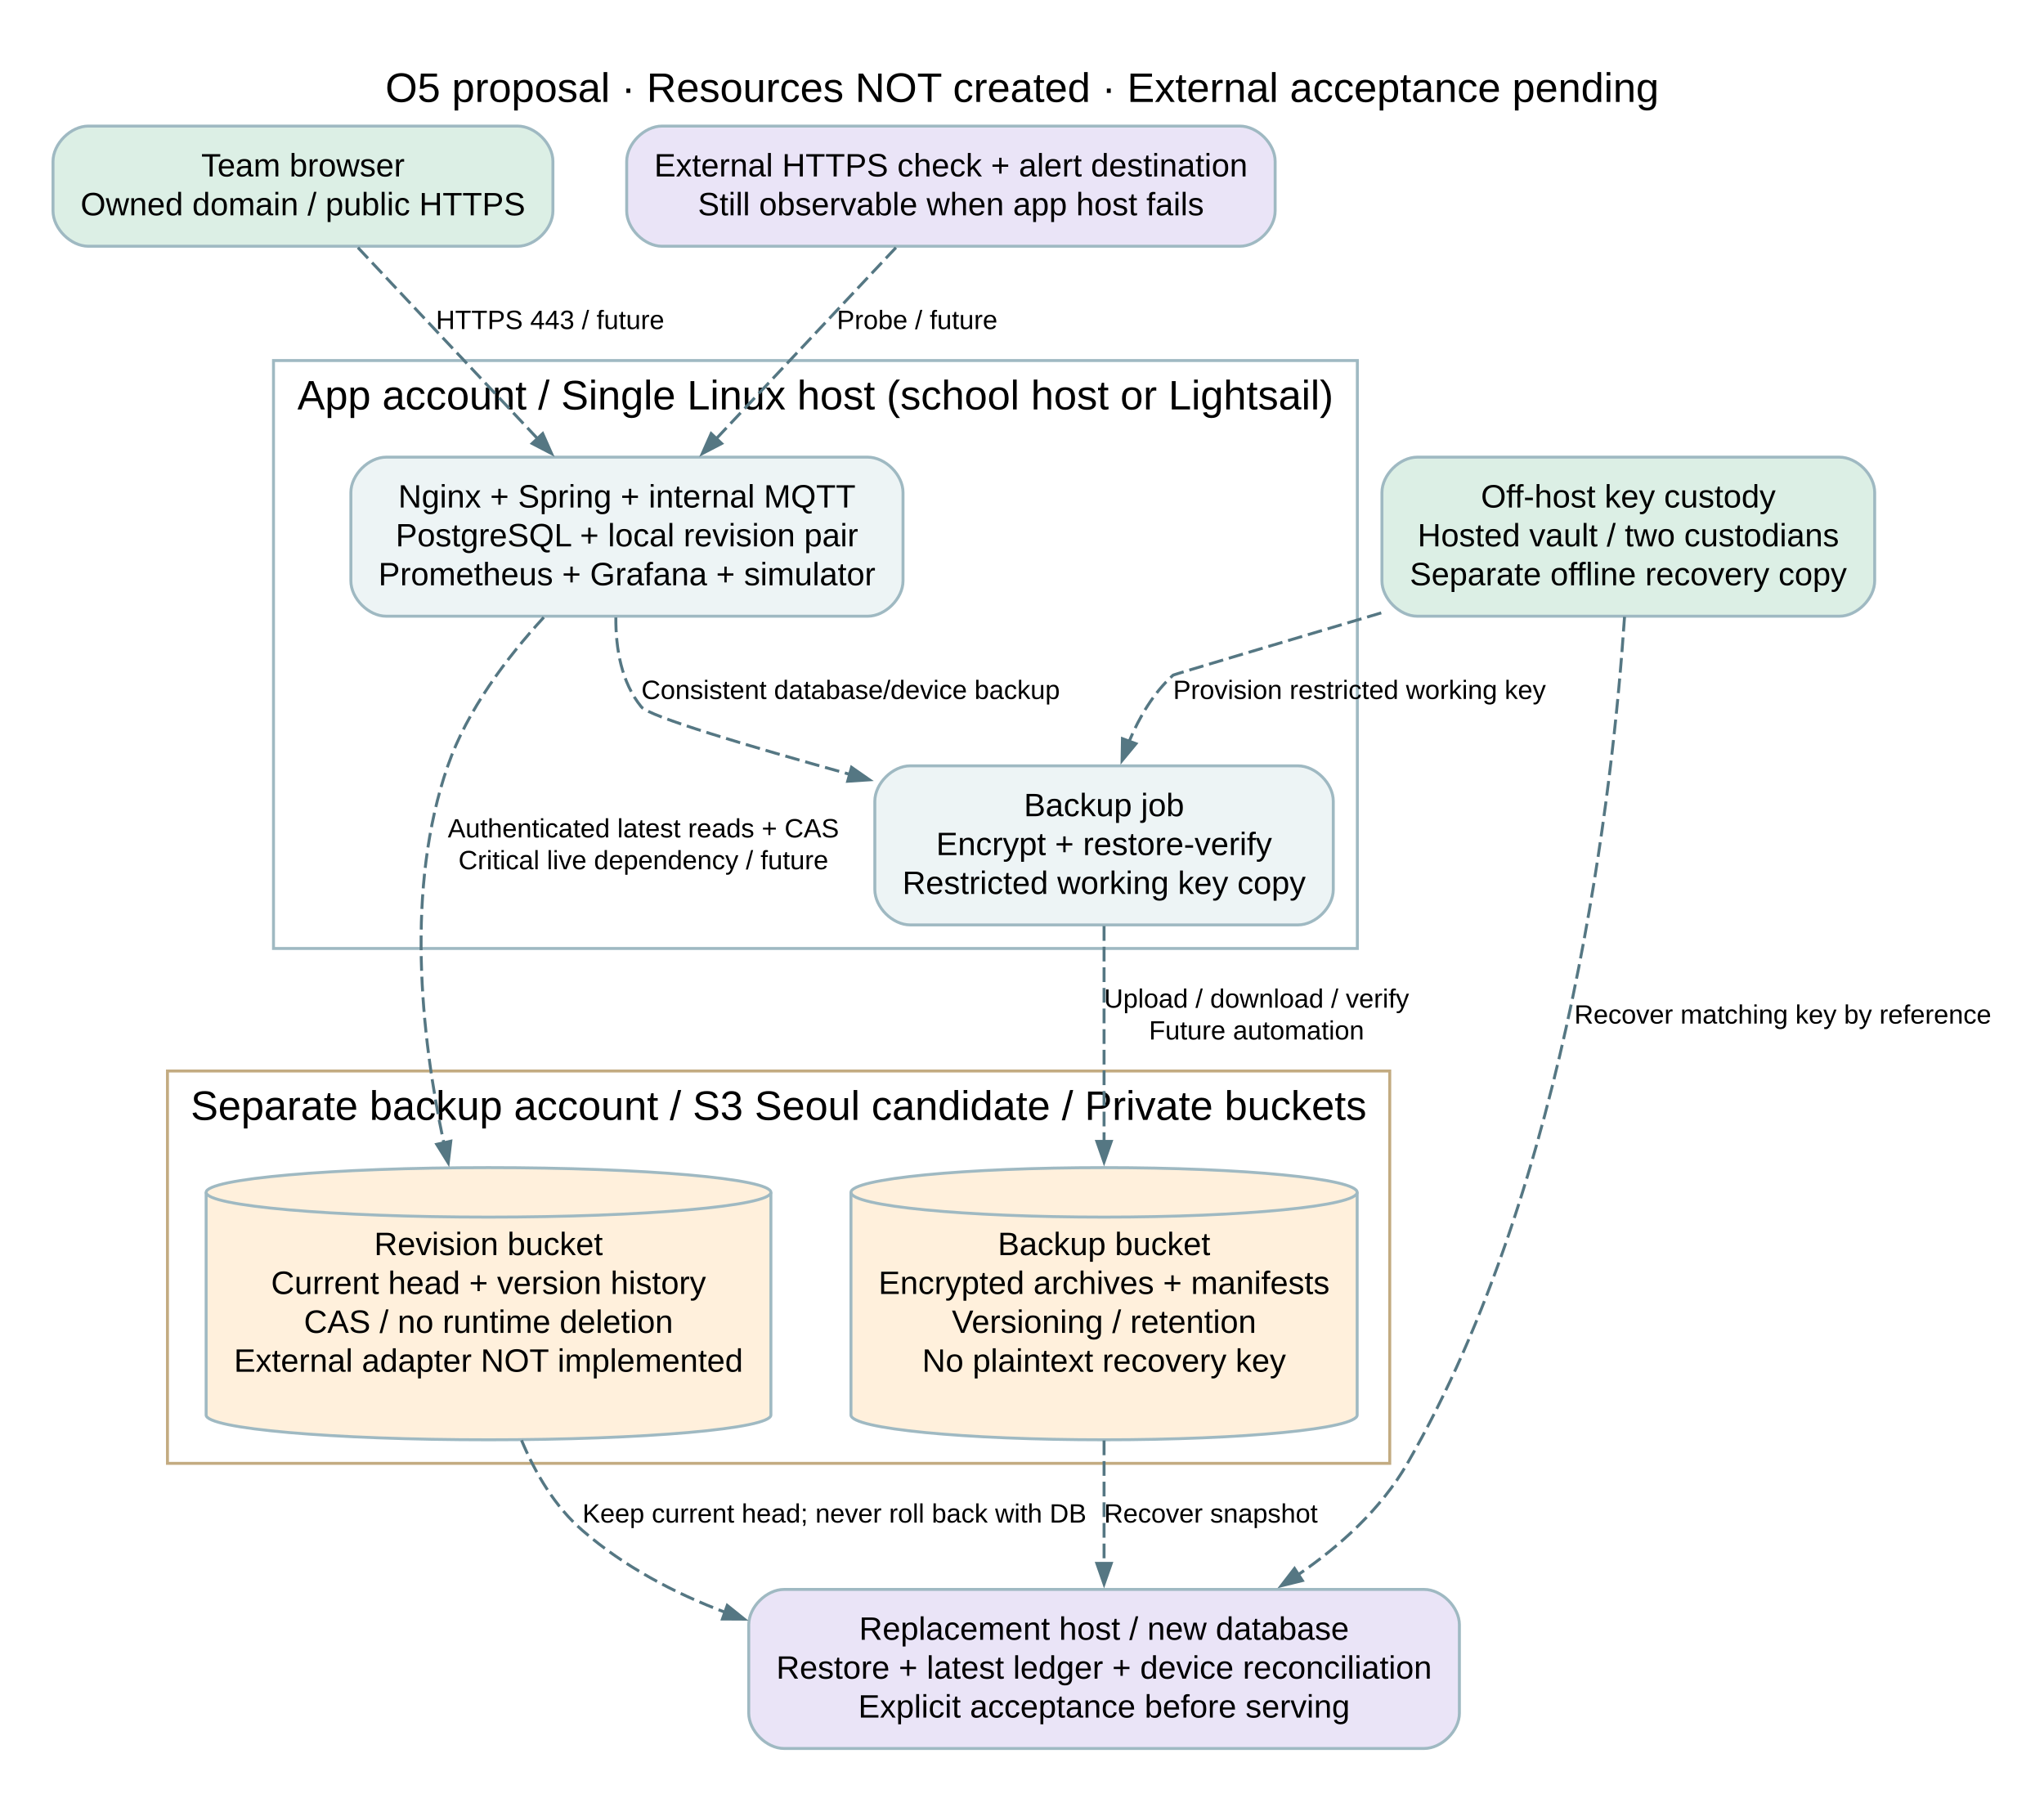
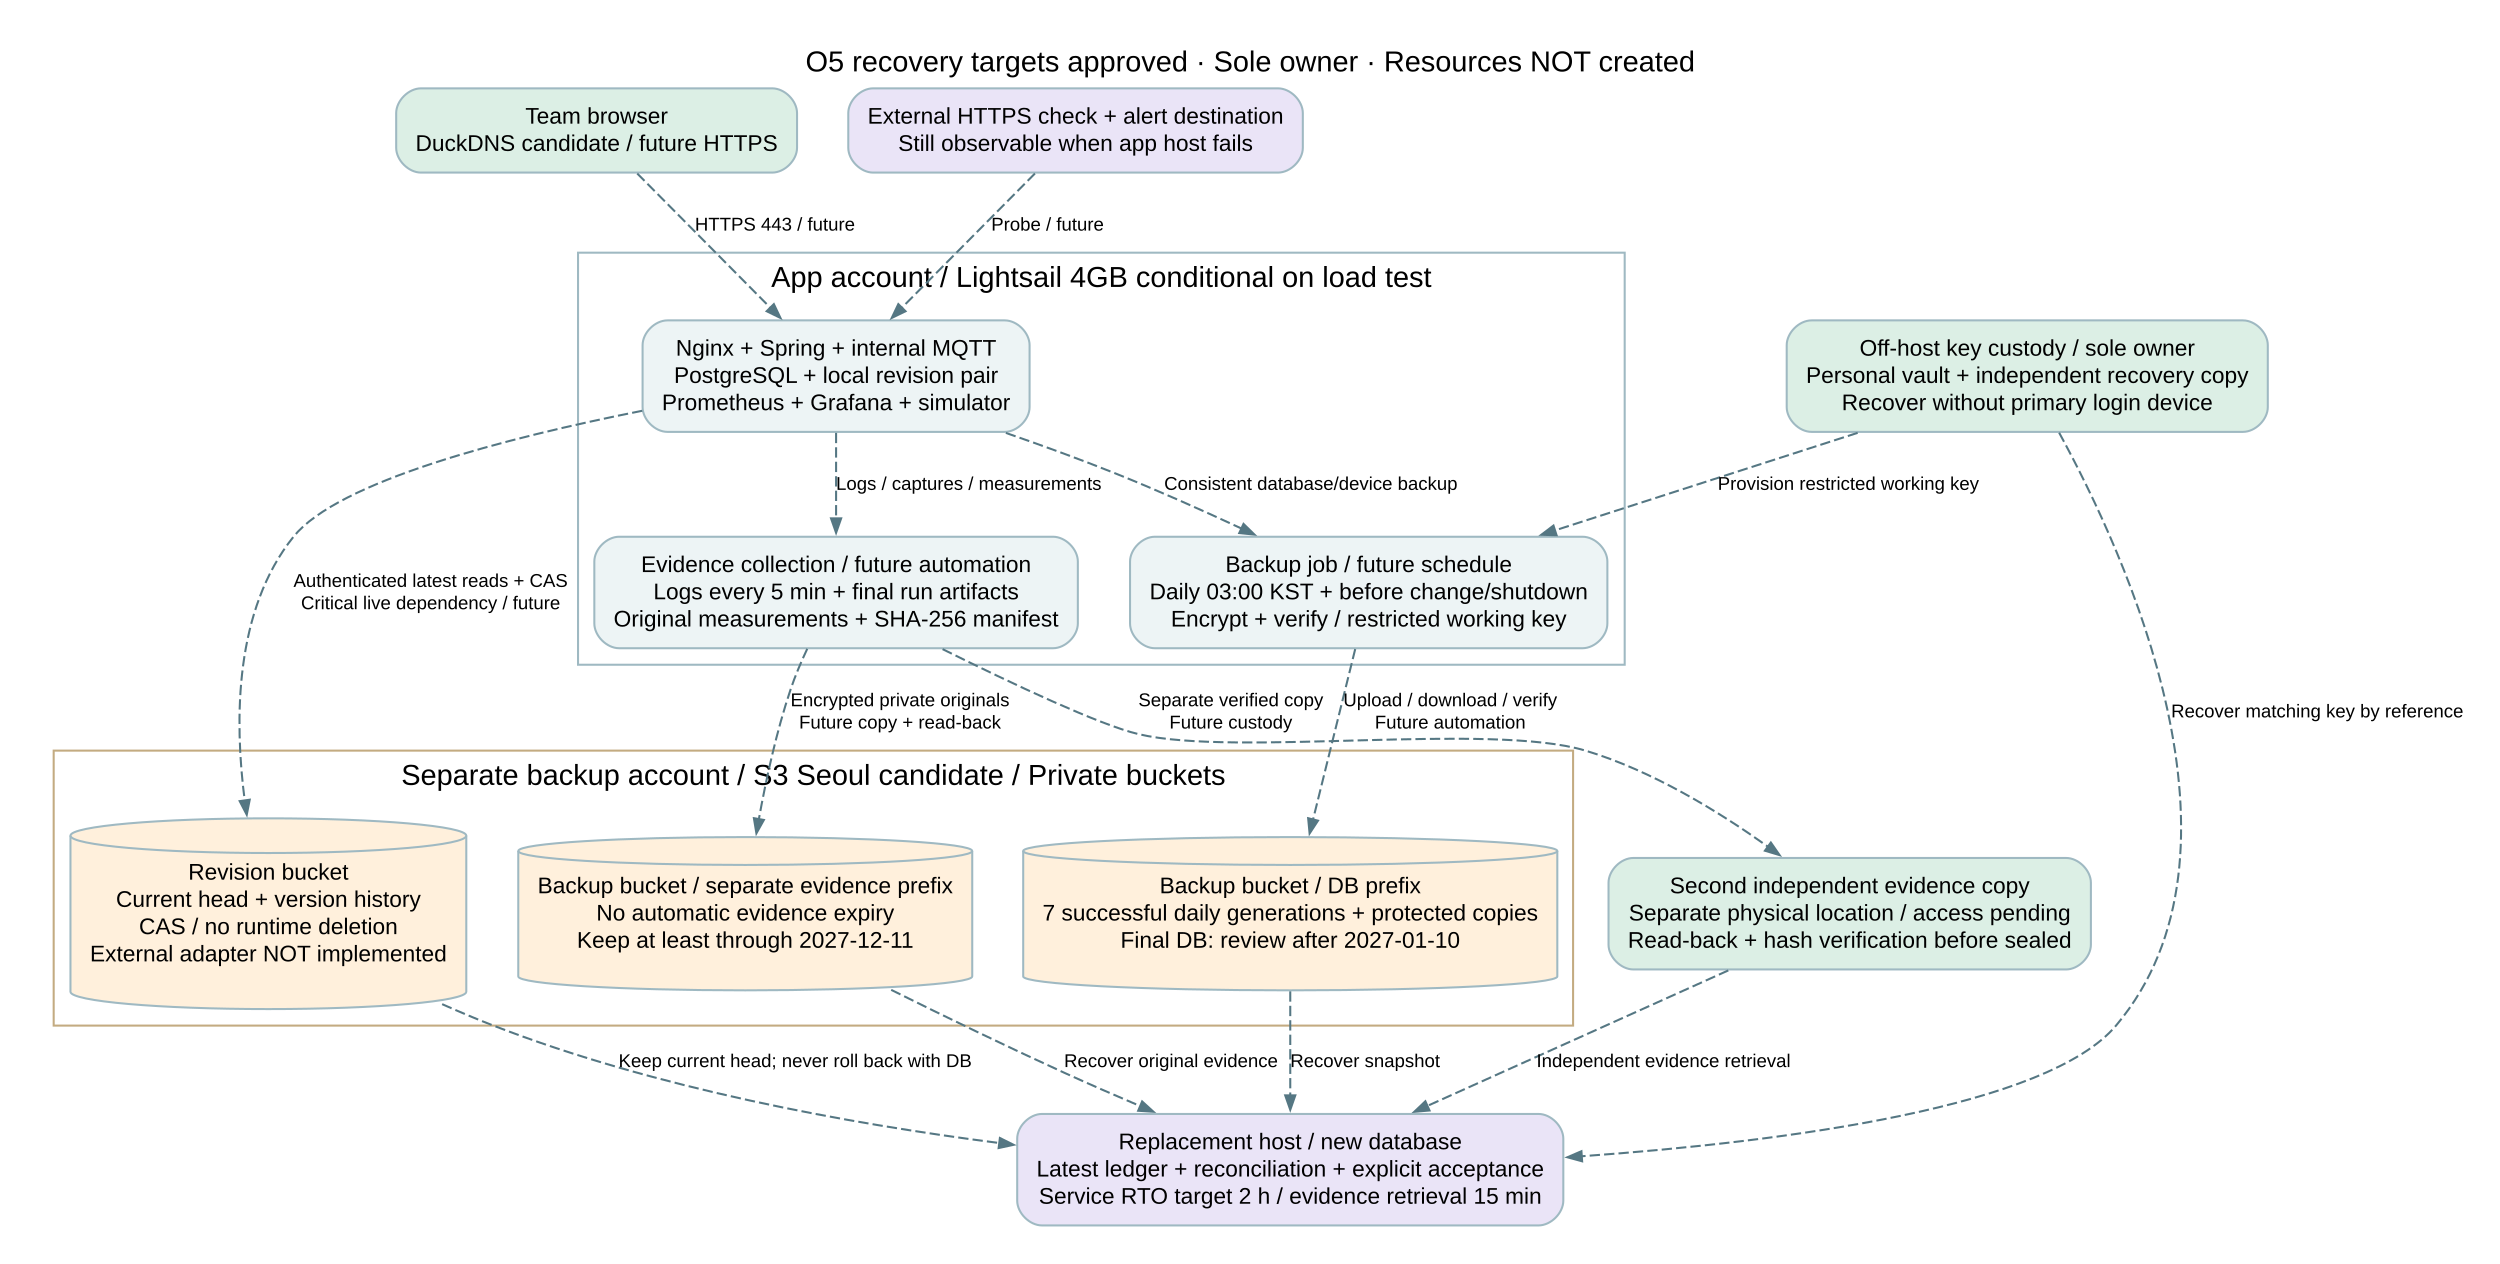
- <svg xmlns="http://www.w3.org/2000/svg" width="694pt" height="612pt" viewBox="0.00 0.00 694.00 612.00">
+ <svg xmlns="http://www.w3.org/2000/svg" width="1211pt" height="612pt" viewBox="0.00 0.00 1211.00 612.00">
  <g id="graph0" class="graph" transform="scale(1 1) rotate(0) translate(18 593.6)">
-     <text xml:space="preserve" text-anchor="middle" x="329.05" y="-559" font-family="Arial" font-size="14.00">O5 proposal · Resources NOT created · External acceptance pending</text>
+     <text xml:space="preserve" text-anchor="middle" x="587.63" y="-559" font-family="Arial" font-size="14.00">O5 recovery targets approved · Sole owner · Resources NOT created</text>
    <g id="clust1" class="cluster">
-       <polygon fill="none" stroke="#9fb9c2" points="74.86,-271.6 74.86,-471.2 442.86,-471.2 442.86,-271.6 74.86,-271.6" />
-       <text xml:space="preserve" text-anchor="middle" x="258.86" y="-454.6" font-family="Arial" font-size="14.00">App account / Single Linux host (school host or Lightsail)</text>
+       <polygon fill="none" stroke="#9fb9c2" points="262,-271.6 262,-471.2 769,-471.2 769,-271.6 262,-271.6" />
+       <text xml:space="preserve" text-anchor="middle" x="515.5" y="-454.6" font-family="Arial" font-size="14.00">App account / Lightsail 4GB conditional on load test</text>
    </g>
    <g id="clust2" class="cluster">
-       <polygon fill="none" stroke="#c3ab81" points="38.86,-96.8 38.86,-230 453.86,-230 453.86,-96.8 38.86,-96.8" />
-       <text xml:space="preserve" text-anchor="middle" x="246.36" y="-213.4" font-family="Arial" font-size="14.00">Separate backup account / S3 Seoul candidate / Private buckets</text>
+       <polygon fill="none" stroke="#c3ab81" points="8,-96.8 8,-230 744,-230 744,-96.8 8,-96.8" />
+       <text xml:space="preserve" text-anchor="middle" x="376" y="-213.4" font-family="Arial" font-size="14.00">Separate backup account / S3 Seoul candidate / Private buckets</text>
    </g>
    <g id="node1" class="node">
-       <path fill="#dcefe5" stroke="#9fb9c2" d="M157.73,-550.8C157.73,-550.8 12,-550.8 12,-550.8 6,-550.8 0,-544.8 0,-538.8 0,-538.8 0,-522 0,-522 0,-516 6,-510 12,-510 12,-510 157.73,-510 157.73,-510 163.73,-510 169.73,-516 169.73,-522 169.73,-522 169.73,-538.8 169.73,-538.8 169.73,-544.8 163.73,-550.8 157.73,-550.8" />
-       <text xml:space="preserve" text-anchor="middle" x="84.86" y="-533.7" font-family="Arial" font-size="11.00">Team browser</text>
-       <text xml:space="preserve" text-anchor="middle" x="84.86" y="-520.5" font-family="Arial" font-size="11.00">Owned domain / public HTTPS</text>
+       <path fill="#dcefe5" stroke="#9fb9c2" d="M356.09,-550.8C356.09,-550.8 185.91,-550.8 185.91,-550.8 179.91,-550.8 173.91,-544.8 173.91,-538.8 173.91,-538.8 173.91,-522 173.91,-522 173.91,-516 179.91,-510 185.91,-510 185.91,-510 356.09,-510 356.09,-510 362.09,-510 368.09,-516 368.09,-522 368.09,-522 368.09,-538.8 368.09,-538.8 368.09,-544.8 362.09,-550.8 356.09,-550.8" />
+       <text xml:space="preserve" text-anchor="middle" x="271" y="-533.7" font-family="Arial" font-size="11.00">Team browser</text>
+       <text xml:space="preserve" text-anchor="middle" x="271" y="-520.5" font-family="Arial" font-size="11.00">DuckDNS candidate / future HTTPS</text>
    </g>
    <g id="node2" class="node">
-       <path fill="#edf4f5" stroke="#9fb9c2" d="M276.6,-438.4C276.6,-438.4 113.13,-438.4 113.13,-438.4 107.13,-438.4 101.13,-432.4 101.13,-426.4 101.13,-426.4 101.13,-396.4 101.13,-396.4 101.13,-390.4 107.13,-384.4 113.13,-384.4 113.13,-384.4 276.6,-384.4 276.6,-384.4 282.6,-384.4 288.6,-390.4 288.6,-396.4 288.6,-396.4 288.6,-426.4 288.6,-426.4 288.6,-432.4 282.6,-438.4 276.6,-438.4" />
-       <text xml:space="preserve" text-anchor="middle" x="194.86" y="-421.3" font-family="Arial" font-size="11.00">Nginx + Spring + internal MQTT</text>
-       <text xml:space="preserve" text-anchor="middle" x="194.86" y="-408.1" font-family="Arial" font-size="11.00">PostgreSQL + local revision pair</text>
-       <text xml:space="preserve" text-anchor="middle" x="194.86" y="-394.9" font-family="Arial" font-size="11.00">Prometheus + Grafana + simulator</text>
+       <path fill="#edf4f5" stroke="#9fb9c2" d="M468.73,-438.4C468.73,-438.4 305.27,-438.4 305.27,-438.4 299.27,-438.4 293.27,-432.4 293.27,-426.4 293.27,-426.4 293.27,-396.4 293.27,-396.4 293.27,-390.4 299.27,-384.4 305.27,-384.4 305.27,-384.4 468.73,-384.4 468.73,-384.4 474.73,-384.4 480.73,-390.4 480.73,-396.4 480.73,-396.4 480.73,-426.4 480.73,-426.4 480.73,-432.4 474.73,-438.4 468.73,-438.4" />
+       <text xml:space="preserve" text-anchor="middle" x="387" y="-421.3" font-family="Arial" font-size="11.00">Nginx + Spring + internal MQTT</text>
+       <text xml:space="preserve" text-anchor="middle" x="387" y="-408.1" font-family="Arial" font-size="11.00">PostgreSQL + local revision pair</text>
+       <text xml:space="preserve" text-anchor="middle" x="387" y="-394.9" font-family="Arial" font-size="11.00">Prometheus + Grafana + simulator</text>
+     </g>
+     <g id="edge3" class="edge">
+       <path fill="none" stroke="#557783" stroke-dasharray="5,2" d="M290.68,-509.55C308.33,-491.75 334.55,-465.31 355.18,-444.5" />
+       <polygon fill="#557783" stroke="#557783" points="356.85,-446.29 360.04,-439.59 353.37,-442.84 356.85,-446.29" />
+       <text xml:space="preserve" text-anchor="middle" x="357.38" y="-481.9" font-family="Arial" font-size="9.00">HTTPS 443 / future</text>
+     </g>
+     <g id="node3" class="node">
+       <path fill="#edf4f5" stroke="#9fb9c2" d="M748.61,-333.6C748.61,-333.6 541.39,-333.6 541.39,-333.6 535.39,-333.6 529.39,-327.6 529.39,-321.6 529.39,-321.6 529.39,-291.6 529.39,-291.6 529.39,-285.6 535.39,-279.6 541.39,-279.6 541.39,-279.6 748.61,-279.6 748.61,-279.6 754.61,-279.6 760.61,-285.6 760.61,-291.6 760.61,-291.6 760.61,-321.6 760.61,-321.6 760.61,-327.6 754.61,-333.6 748.61,-333.6" />
+       <text xml:space="preserve" text-anchor="middle" x="645" y="-316.5" font-family="Arial" font-size="11.00">Backup job / future schedule</text>
+       <text xml:space="preserve" text-anchor="middle" x="645" y="-303.3" font-family="Arial" font-size="11.00">Daily 03:00 KST + before change/shutdown</text>
+       <text xml:space="preserve" text-anchor="middle" x="645" y="-290.1" font-family="Arial" font-size="11.00">Encrypt + verify / restricted working key</text>
+     </g>
+     <g id="edge1" class="edge">
+       <path fill="none" stroke="#557783" stroke-dasharray="5,2" d="M469.24,-383.9C486.78,-377.83 505.1,-371.16 522,-364.4 542.24,-356.3 563.95,-346.62 583.41,-337.57" />
+       <polygon fill="#557783" stroke="#557783" points="584.36,-339.83 589.67,-334.64 582.29,-335.39 584.36,-339.83" />
+       <text xml:space="preserve" text-anchor="middle" x="616.97" y="-356.3" font-family="Arial" font-size="9.00">Consistent database/device backup</text>
+     </g>
+     <g id="node4" class="node">
+       <path fill="#edf4f5" stroke="#9fb9c2" d="M492.11,-333.6C492.11,-333.6 281.89,-333.6 281.89,-333.6 275.89,-333.6 269.89,-327.6 269.89,-321.6 269.89,-321.6 269.89,-291.6 269.89,-291.6 269.89,-285.6 275.89,-279.6 281.89,-279.6 281.89,-279.6 492.11,-279.6 492.11,-279.6 498.11,-279.6 504.11,-285.6 504.11,-291.6 504.11,-291.6 504.11,-321.6 504.11,-321.6 504.11,-327.6 498.11,-333.6 492.11,-333.6" />
+       <text xml:space="preserve" text-anchor="middle" x="387" y="-316.5" font-family="Arial" font-size="11.00">Evidence collection / future automation</text>
+       <text xml:space="preserve" text-anchor="middle" x="387" y="-303.3" font-family="Arial" font-size="11.00">Logs every 5 min + final run artifacts</text>
+       <text xml:space="preserve" text-anchor="middle" x="387" y="-290.1" font-family="Arial" font-size="11.00">Original measurements + SHA-256 manifest</text>
    </g>
    <g id="edge2" class="edge">
-       <path fill="none" stroke="#557783" stroke-dasharray="5,2" d="M103.52,-509.55C120.26,-491.75 145.12,-465.31 164.69,-444.5" />
-       <polygon fill="#557783" stroke="#557783" points="166.26,-446.4 169.27,-439.62 162.69,-443.04 166.26,-446.4" />
-       <text xml:space="preserve" text-anchor="middle" x="168.78" y="-481.9" font-family="Arial" font-size="9.00">HTTPS 443 / future</text>
-     </g>
-     <g id="node3" class="node">
-       <path fill="#edf4f5" stroke="#9fb9c2" d="M422.69,-333.6C422.69,-333.6 291.03,-333.6 291.03,-333.6 285.03,-333.6 279.03,-327.6 279.03,-321.6 279.03,-321.6 279.03,-291.6 279.03,-291.6 279.03,-285.6 285.03,-279.6 291.03,-279.6 291.03,-279.6 422.69,-279.6 422.69,-279.6 428.69,-279.6 434.69,-285.6 434.69,-291.6 434.69,-291.6 434.69,-321.6 434.69,-321.6 434.69,-327.6 428.69,-333.6 422.69,-333.6" />
-       <text xml:space="preserve" text-anchor="middle" x="356.86" y="-316.5" font-family="Arial" font-size="11.00">Backup job</text>
-       <text xml:space="preserve" text-anchor="middle" x="356.86" y="-303.3" font-family="Arial" font-size="11.00">Encrypt + restore-verify</text>
-       <text xml:space="preserve" text-anchor="middle" x="356.86" y="-290.1" font-family="Arial" font-size="11.00">Restricted working key copy</text>
-     </g>
-     <g id="edge1" class="edge">
-       <path fill="none" stroke="#557783" stroke-dasharray="5,2" d="M191.1,-383.98C191.03,-373.48 192.94,-361.95 199.77,-353.6 202.41,-350.38 235.52,-340.48 270.67,-330.68" />
-       <polygon fill="#557783" stroke="#557783" points="271.12,-333.1 277.21,-328.86 269.81,-328.37 271.12,-333.1" />
-       <text xml:space="preserve" text-anchor="middle" x="270.82" y="-356.3" font-family="Arial" font-size="9.00">Consistent database/device backup</text>
-     </g>
-     <g id="node4" class="node">
-       <path fill="#fff0dc" stroke="#9fb9c2" d="M243.74,-188.8C243.74,-193.43 200.76,-197.2 147.86,-197.2 94.96,-197.2 51.99,-193.43 51.99,-188.8 51.99,-188.8 51.99,-113.2 51.99,-113.2 51.99,-108.57 94.96,-104.8 147.86,-104.8 200.76,-104.8 243.74,-108.57 243.74,-113.2 243.74,-113.2 243.74,-188.8 243.74,-188.8" />
-       <path fill="none" stroke="#9fb9c2" d="M243.74,-188.8C243.74,-184.17 200.76,-180.4 147.86,-180.4 94.96,-180.4 51.99,-184.17 51.99,-188.8" />
-       <text xml:space="preserve" text-anchor="middle" x="147.86" y="-167.5" font-family="Arial" font-size="11.00">Revision bucket</text>
-       <text xml:space="preserve" text-anchor="middle" x="147.86" y="-154.3" font-family="Arial" font-size="11.00">Current head + version history</text>
-       <text xml:space="preserve" text-anchor="middle" x="147.86" y="-141.1" font-family="Arial" font-size="11.00">CAS / no runtime deletion</text>
-       <text xml:space="preserve" text-anchor="middle" x="147.86" y="-127.9" font-family="Arial" font-size="11.00">External adapter NOT implemented</text>
-     </g>
-     <g id="edge3" class="edge">
-       <path fill="none" stroke="#557783" stroke-dasharray="5,2" d="M166.64,-384.03C154.07,-370.35 140.63,-352.56 134.04,-333.6 119.64,-292.23 124.87,-242.46 132.7,-205.49" />
-       <polygon fill="#557783" stroke="#557783" points="135.06,-206.18 134.19,-198.81 130.28,-205.11 135.06,-206.18" />
-       <text xml:space="preserve" text-anchor="middle" x="200.45" y="-309.3" font-family="Arial" font-size="9.00">Authenticated latest reads + CAS</text>
-       <text xml:space="preserve" text-anchor="middle" x="200.45" y="-298.5" font-family="Arial" font-size="9.00">Critical live dependency / future</text>
+       <path fill="none" stroke="#557783" stroke-dasharray="5,2" d="M387,-383.93C387,-371.22 387,-355.82 387,-342.2" />
+       <polygon fill="#557783" stroke="#557783" points="389.45,-342.5 387,-335.5 384.55,-342.5 389.45,-342.5" />
+       <text xml:space="preserve" text-anchor="middle" x="451.28" y="-356.3" font-family="Arial" font-size="9.00">Logs / captures / measurements</text>
    </g>
    <g id="node5" class="node">
-       <path fill="#fff0dc" stroke="#9fb9c2" d="M442.8,-188.8C442.8,-193.43 404.28,-197.2 356.86,-197.2 309.45,-197.2 270.93,-193.43 270.93,-188.8 270.93,-188.8 270.93,-113.2 270.93,-113.2 270.93,-108.57 309.45,-104.8 356.86,-104.8 404.28,-104.8 442.8,-108.57 442.8,-113.2 442.8,-113.2 442.8,-188.8 442.8,-188.8" />
-       <path fill="none" stroke="#9fb9c2" d="M442.8,-188.8C442.8,-184.17 404.28,-180.4 356.86,-180.4 309.45,-180.4 270.93,-184.17 270.93,-188.8" />
-       <text xml:space="preserve" text-anchor="middle" x="356.86" y="-167.5" font-family="Arial" font-size="11.00">Backup bucket</text>
-       <text xml:space="preserve" text-anchor="middle" x="356.86" y="-154.3" font-family="Arial" font-size="11.00">Encrypted archives + manifests</text>
-       <text xml:space="preserve" text-anchor="middle" x="356.86" y="-141.1" font-family="Arial" font-size="11.00">Versioning / retention</text>
-       <text xml:space="preserve" text-anchor="middle" x="356.86" y="-127.9" font-family="Arial" font-size="11.00">No plaintext recovery key</text>
+       <path fill="#fff0dc" stroke="#9fb9c2" d="M207.87,-188.8C207.87,-193.43 164.9,-197.2 112,-197.2 59.1,-197.2 16.13,-193.43 16.13,-188.8 16.13,-188.8 16.13,-113.2 16.13,-113.2 16.13,-108.57 59.1,-104.8 112,-104.8 164.9,-104.8 207.87,-108.57 207.87,-113.2 207.87,-113.2 207.87,-188.8 207.87,-188.8" />
+       <path fill="none" stroke="#9fb9c2" d="M207.87,-188.8C207.87,-184.17 164.9,-180.4 112,-180.4 59.1,-180.4 16.13,-184.17 16.13,-188.8" />
+       <text xml:space="preserve" text-anchor="middle" x="112" y="-167.5" font-family="Arial" font-size="11.00">Revision bucket</text>
+       <text xml:space="preserve" text-anchor="middle" x="112" y="-154.3" font-family="Arial" font-size="11.00">Current head + version history</text>
+       <text xml:space="preserve" text-anchor="middle" x="112" y="-141.1" font-family="Arial" font-size="11.00">CAS / no runtime deletion</text>
+       <text xml:space="preserve" text-anchor="middle" x="112" y="-127.9" font-family="Arial" font-size="11.00">External adapter NOT implemented</text>
    </g>
    <g id="edge4" class="edge">
-       <path fill="none" stroke="#557783" stroke-dasharray="5,2" d="M356.86,-279.2C356.86,-259.08 356.86,-230.71 356.86,-205.87" />
-       <polygon fill="#557783" stroke="#557783" points="359.31,-206.11 356.86,-199.11 354.41,-206.11 359.31,-206.11" />
-       <text xml:space="preserve" text-anchor="middle" x="408.64" y="-251.5" font-family="Arial" font-size="9.00">Upload / download / verify</text>
-       <text xml:space="preserve" text-anchor="middle" x="408.64" y="-240.7" font-family="Arial" font-size="9.00">Future automation</text>
+       <path fill="none" stroke="#557783" stroke-dasharray="5,2" d="M293.1,-394.62C226.65,-381.39 145.68,-360.38 124.17,-333.6 95.72,-298.18 95.39,-245.27 100.56,-205.68" />
+       <polygon fill="#557783" stroke="#557783" points="102.96,-206.22 101.53,-198.94 98.11,-205.53 102.96,-206.22" />
+       <text xml:space="preserve" text-anchor="middle" x="190.59" y="-309.3" font-family="Arial" font-size="9.00">Authenticated latest reads + CAS</text>
+       <text xml:space="preserve" text-anchor="middle" x="190.59" y="-298.5" font-family="Arial" font-size="9.00">Critical live dependency / future</text>
+     </g>
+     <g id="node6" class="node">
+       <path fill="#fff0dc" stroke="#9fb9c2" d="M736.36,-181.38C736.36,-185.1 678.38,-188.12 607,-188.12 535.62,-188.12 477.64,-185.1 477.64,-181.38 477.64,-181.38 477.64,-120.62 477.64,-120.62 477.64,-116.9 535.62,-113.88 607,-113.88 678.38,-113.88 736.36,-116.9 736.36,-120.62 736.36,-120.62 736.36,-181.38 736.36,-181.38" />
+       <path fill="none" stroke="#9fb9c2" d="M736.36,-181.38C736.36,-177.65 678.38,-174.62 607,-174.62 535.62,-174.62 477.64,-177.65 477.64,-181.38" />
+       <text xml:space="preserve" text-anchor="middle" x="607" y="-160.9" font-family="Arial" font-size="11.00">Backup bucket / DB prefix</text>
+       <text xml:space="preserve" text-anchor="middle" x="607" y="-147.7" font-family="Arial" font-size="11.00">7 successful daily generations + protected copies</text>
+       <text xml:space="preserve" text-anchor="middle" x="607" y="-134.5" font-family="Arial" font-size="11.00">Final DB: review after 2027-01-10</text>
+     </g>
+     <g id="edge5" class="edge">
+       <path fill="none" stroke="#557783" stroke-dasharray="5,2" d="M638.47,-279.2C632.85,-256.5 624.64,-223.28 618.01,-196.49" />
+       <polygon fill="#557783" stroke="#557783" points="620.43,-196.07 616.37,-189.87 615.67,-197.25 620.43,-196.07" />
+       <text xml:space="preserve" text-anchor="middle" x="684.49" y="-251.5" font-family="Arial" font-size="9.00">Upload / download / verify</text>
+       <text xml:space="preserve" text-anchor="middle" x="684.49" y="-240.7" font-family="Arial" font-size="9.00">Future automation</text>
    </g>
    <g id="node7" class="node">
-       <path fill="#eae4f7" stroke="#9fb9c2" d="M465.51,-54C465.51,-54 248.22,-54 248.22,-54 242.22,-54 236.22,-48 236.22,-42 236.22,-42 236.22,-12 236.22,-12 236.22,-6 242.22,0 248.22,0 248.22,0 465.51,0 465.51,0 471.51,0 477.51,-6 477.51,-12 477.51,-12 477.51,-42 477.51,-42 477.51,-48 471.51,-54 465.51,-54" />
-       <text xml:space="preserve" text-anchor="middle" x="356.86" y="-36.9" font-family="Arial" font-size="11.00">Replacement host / new database</text>
-       <text xml:space="preserve" text-anchor="middle" x="356.86" y="-23.7" font-family="Arial" font-size="11.00">Restore + latest ledger + device reconciliation</text>
-       <text xml:space="preserve" text-anchor="middle" x="356.86" y="-10.5" font-family="Arial" font-size="11.00">Explicit acceptance before serving</text>
+       <path fill="#fff0dc" stroke="#9fb9c2" d="M452.95,-181.38C452.95,-185.1 403.67,-188.12 343,-188.12 282.33,-188.12 233.05,-185.1 233.05,-181.38 233.05,-181.38 233.05,-120.62 233.05,-120.62 233.05,-116.9 282.33,-113.88 343,-113.88 403.67,-113.88 452.95,-116.9 452.95,-120.62 452.95,-120.62 452.95,-181.38 452.95,-181.38" />
+       <path fill="none" stroke="#9fb9c2" d="M452.95,-181.38C452.95,-177.65 403.67,-174.62 343,-174.62 282.33,-174.62 233.05,-177.65 233.05,-181.38" />
+       <text xml:space="preserve" text-anchor="middle" x="343" y="-160.9" font-family="Arial" font-size="11.00">Backup bucket / separate evidence prefix</text>
+       <text xml:space="preserve" text-anchor="middle" x="343" y="-147.7" font-family="Arial" font-size="11.00">No automatic evidence expiry</text>
+       <text xml:space="preserve" text-anchor="middle" x="343" y="-134.5" font-family="Arial" font-size="11.00">Keep at least through 2027-12-11</text>
+     </g>
+     <g id="edge6" class="edge">
+       <path fill="none" stroke="#557783" stroke-dasharray="5,2" d="M373.03,-279.31C370.05,-272.98 367.15,-266.15 364.95,-259.6 358.15,-239.36 353.1,-216.23 349.56,-196.62" />
+       <polygon fill="#557783" stroke="#557783" points="352.02,-196.42 348.4,-189.94 347.19,-197.26 352.02,-196.42" />
+       <text xml:space="preserve" text-anchor="middle" x="417.97" y="-251.5" font-family="Arial" font-size="9.00">Encrypted private originals</text>
+       <text xml:space="preserve" text-anchor="middle" x="417.97" y="-240.7" font-family="Arial" font-size="9.00">Future copy + read-back</text>
+     </g>
+     <g id="node9" class="node">
+       <path fill="#dcefe5" stroke="#9fb9c2" d="M982.83,-178C982.83,-178 773.17,-178 773.17,-178 767.17,-178 761.17,-172 761.17,-166 761.17,-166 761.17,-136 761.17,-136 761.17,-130 767.17,-124 773.17,-124 773.17,-124 982.83,-124 982.83,-124 988.83,-124 994.83,-130 994.83,-136 994.83,-136 994.83,-166 994.83,-166 994.83,-172 988.83,-178 982.83,-178" />
+       <text xml:space="preserve" text-anchor="middle" x="878" y="-160.9" font-family="Arial" font-size="11.00">Second independent evidence copy</text>
+       <text xml:space="preserve" text-anchor="middle" x="878" y="-147.7" font-family="Arial" font-size="11.00">Separate physical location / access pending</text>
+       <text xml:space="preserve" text-anchor="middle" x="878" y="-134.5" font-family="Arial" font-size="11.00">Read-back + hash verification before sealed</text>
    </g>
    <g id="edge7" class="edge">
-       <path fill="none" stroke="#557783" stroke-dasharray="5,2" d="M159.08,-104.63C163.82,-93.28 170.47,-82.06 179.78,-74 193.85,-61.81 210.77,-52.79 228.49,-46.13" />
-       <polygon fill="#557783" stroke="#557783" points="228.92,-48.57 234.7,-43.92 227.28,-43.96 228.92,-48.57" />
-       <text xml:space="preserve" text-anchor="middle" x="265.32" y="-76.7" font-family="Arial" font-size="9.00">Keep current head; never roll back with DB</text>
+       <path fill="none" stroke="#557783" stroke-dasharray="5,2" d="M438.58,-279.16C472.67,-262.21 514.45,-242.54 533.45,-238 580.28,-226.8 703.88,-243.87 750,-230 782.09,-220.35 814.29,-200.67 838.37,-183.49" />
+       <polygon fill="#557783" stroke="#557783" points="839.8,-185.48 844.03,-179.38 836.92,-181.51 839.8,-185.48" />
+       <text xml:space="preserve" text-anchor="middle" x="578.22" y="-251.5" font-family="Arial" font-size="9.00">Separate verified copy</text>
+       <text xml:space="preserve" text-anchor="middle" x="578.22" y="-240.7" font-family="Arial" font-size="9.00">Future custody</text>
    </g>
-     <g id="edge6" class="edge">
-       <path fill="none" stroke="#557783" stroke-dasharray="5,2" d="M356.86,-104.57C356.86,-90.68 356.86,-75.63 356.86,-62.58" />
-       <polygon fill="#557783" stroke="#557783" points="359.31,-62.84 356.86,-55.84 354.41,-62.84 359.31,-62.84" />
-       <text xml:space="preserve" text-anchor="middle" x="393.13" y="-76.7" font-family="Arial" font-size="9.00">Recover snapshot</text>
+     <g id="node10" class="node">
+       <path fill="#eae4f7" stroke="#9fb9c2" d="M727.27,-54C727.27,-54 486.73,-54 486.73,-54 480.73,-54 474.73,-48 474.73,-42 474.73,-42 474.73,-12 474.73,-12 474.73,-6 480.73,0 486.73,0 486.73,0 727.27,0 727.27,0 733.27,0 739.27,-6 739.27,-12 739.27,-12 739.27,-42 739.27,-42 739.27,-48 733.27,-54 727.27,-54" />
+       <text xml:space="preserve" text-anchor="middle" x="607" y="-36.9" font-family="Arial" font-size="11.00">Replacement host / new database</text>
+       <text xml:space="preserve" text-anchor="middle" x="607" y="-23.7" font-family="Arial" font-size="11.00">Latest ledger + reconciliation + explicit acceptance</text>
+       <text xml:space="preserve" text-anchor="middle" x="607" y="-10.5" font-family="Arial" font-size="11.00">Service RTO target 2 h / evidence retrieval 15 min</text>
    </g>
-     <g id="node6" class="node">
-       <path fill="#dcefe5" stroke="#9fb9c2" d="M606.51,-438.4C606.51,-438.4 463.21,-438.4 463.21,-438.4 457.21,-438.4 451.21,-432.4 451.21,-426.4 451.21,-426.4 451.21,-396.4 451.21,-396.4 451.21,-390.4 457.21,-384.4 463.21,-384.4 463.21,-384.4 606.51,-384.4 606.51,-384.4 612.51,-384.4 618.51,-390.4 618.51,-396.4 618.51,-396.4 618.51,-426.4 618.51,-426.4 618.51,-432.4 612.51,-438.4 606.51,-438.4" />
-       <text xml:space="preserve" text-anchor="middle" x="534.86" y="-421.3" font-family="Arial" font-size="11.00">Off-host key custody</text>
-       <text xml:space="preserve" text-anchor="middle" x="534.86" y="-408.1" font-family="Arial" font-size="11.00">Hosted vault / two custodians</text>
-       <text xml:space="preserve" text-anchor="middle" x="534.86" y="-394.9" font-family="Arial" font-size="11.00">Separate offline recovery copy</text>
+     <g id="edge12" class="edge">
+       <path fill="none" stroke="#557783" stroke-dasharray="5,2" d="M196.17,-107.19C204.48,-103.49 212.85,-99.95 221,-96.8 299.24,-66.51 391.63,-49.44 466.39,-39.88" />
+       <polygon fill="#557783" stroke="#557783" points="466.35,-42.35 472.99,-39.05 465.74,-37.49 466.35,-42.35" />
+       <text xml:space="preserve" text-anchor="middle" x="367.19" y="-76.7" font-family="Arial" font-size="9.00">Keep current head; never roll back with DB</text>
    </g>
-     <g id="edge5" class="edge">
-       <path fill="none" stroke="#557783" stroke-dasharray="5,2" d="M450.97,-385.53C414.77,-374.78 380.51,-364.58 380.32,-364.4 373.66,-358.39 368.84,-350.19 365.38,-341.9" />
-       <polygon fill="#557783" stroke="#557783" points="367.7,-341.12 362.98,-335.41 363.11,-342.82 367.7,-341.12" />
-       <text xml:space="preserve" text-anchor="middle" x="443.59" y="-356.3" font-family="Arial" font-size="9.00">Provision restricted working key</text>
+     <g id="edge9" class="edge">
+       <path fill="none" stroke="#557783" stroke-dasharray="5,2" d="M607,-113.4C607,-97.41 607,-78.74 607,-62.94" />
+       <polygon fill="#557783" stroke="#557783" points="609.45,-63.01 607,-56.01 604.55,-63.01 609.45,-63.01" />
+       <text xml:space="preserve" text-anchor="middle" x="643.27" y="-76.7" font-family="Arial" font-size="9.00">Recover snapshot</text>
+     </g>
+     <g id="edge10" class="edge">
+       <path fill="none" stroke="#557783" stroke-dasharray="5,2" d="M413.7,-114.11C439.85,-101.12 469.84,-86.57 497.44,-74 509.34,-68.58 522.05,-63.03 534.46,-57.74" />
+       <polygon fill="#557783" stroke="#557783" points="535.25,-60.07 540.73,-55.07 533.33,-55.55 535.25,-60.07" />
+       <text xml:space="preserve" text-anchor="middle" x="549.22" y="-76.7" font-family="Arial" font-size="9.00">Recover original evidence</text>
+     </g>
+     <g id="node8" class="node">
+       <path fill="#dcefe5" stroke="#9fb9c2" d="M1068.52,-438.4C1068.52,-438.4 859.48,-438.4 859.48,-438.4 853.48,-438.4 847.48,-432.4 847.48,-426.4 847.48,-426.4 847.48,-396.4 847.48,-396.4 847.48,-390.4 853.48,-384.4 859.48,-384.4 859.48,-384.4 1068.52,-384.4 1068.52,-384.4 1074.52,-384.4 1080.52,-390.4 1080.52,-396.4 1080.52,-396.4 1080.52,-426.4 1080.52,-426.4 1080.52,-432.4 1074.52,-438.4 1068.52,-438.4" />
+       <text xml:space="preserve" text-anchor="middle" x="964" y="-421.3" font-family="Arial" font-size="11.00">Off-host key custody / sole owner</text>
+       <text xml:space="preserve" text-anchor="middle" x="964" y="-408.1" font-family="Arial" font-size="11.00">Personal vault + independent recovery copy</text>
+       <text xml:space="preserve" text-anchor="middle" x="964" y="-394.9" font-family="Arial" font-size="11.00">Recover without primary login device</text>
    </g>
    <g id="edge8" class="edge">
-       <path fill="none" stroke="#557783" stroke-dasharray="5,2" d="M533.58,-384.19C529.81,-327.91 515.22,-192.83 459.86,-96.8 451.02,-81.45 437.2,-68.86 422.52,-58.83" />
-       <polygon fill="#557783" stroke="#557783" points="424.2,-57 417,-55.23 421.53,-61.11 424.2,-57" />
-       <text xml:space="preserve" text-anchor="middle" x="587.32" y="-246.1" font-family="Arial" font-size="9.00">Recover matching key by reference</text>
+       <path fill="none" stroke="#557783" stroke-dasharray="5,2" d="M881.85,-383.93C836.91,-369.45 781.17,-351.48 735.05,-336.62" />
+       <polygon fill="#557783" stroke="#557783" points="736,-334.35 728.59,-334.54 734.5,-339.02 736,-334.35" />
+       <text xml:space="preserve" text-anchor="middle" x="877.34" y="-356.3" font-family="Arial" font-size="9.00">Provision restricted working key</text>
    </g>
-     <g id="node8" class="node">
-       <path fill="#eae4f7" stroke="#9fb9c2" d="M402.95,-550.8C402.95,-550.8 206.78,-550.8 206.78,-550.8 200.78,-550.8 194.78,-544.8 194.78,-538.8 194.78,-538.8 194.78,-522 194.78,-522 194.78,-516 200.78,-510 206.78,-510 206.78,-510 402.95,-510 402.95,-510 408.95,-510 414.95,-516 414.95,-522 414.95,-522 414.95,-538.8 414.95,-538.8 414.95,-544.8 408.95,-550.8 402.95,-550.8" />
-       <text xml:space="preserve" text-anchor="middle" x="304.86" y="-533.7" font-family="Arial" font-size="11.00">External HTTPS check + alert destination</text>
-       <text xml:space="preserve" text-anchor="middle" x="304.86" y="-520.5" font-family="Arial" font-size="11.00">Still observable when app host fails</text>
+     <g id="edge13" class="edge">
+       <path fill="none" stroke="#557783" stroke-dasharray="5,2" d="M979.44,-384.01C1011.74,-324.98 1077.82,-180.85 1007,-96.8 973.98,-57.62 849.38,-40.75 747.91,-33.49" />
+       <polygon fill="#557783" stroke="#557783" points="748.38,-31.07 741.23,-33.02 748.04,-35.95 748.38,-31.07" />
+       <text xml:space="preserve" text-anchor="middle" x="1104.48" y="-246.1" font-family="Arial" font-size="9.00">Recover matching key by reference</text>
    </g>
-     <g id="edge9" class="edge">
-       <path fill="none" stroke="#557783" stroke-dasharray="5,2" d="M286.2,-509.55C269.47,-491.75 244.6,-465.31 225.04,-444.5" />
-       <polygon fill="#557783" stroke="#557783" points="227.03,-443.04 220.45,-439.62 223.46,-446.4 227.03,-443.04" />
-       <text xml:space="preserve" text-anchor="middle" x="293.41" y="-481.9" font-family="Arial" font-size="9.00">Probe / future</text>
+     <g id="edge11" class="edge">
+       <path fill="none" stroke="#557783" stroke-dasharray="5,2" d="M819.2,-123.53C776.23,-104.18 717.91,-77.93 673.29,-57.84" />
+       <polygon fill="#557783" stroke="#557783" points="674.46,-55.68 667.07,-55.04 672.45,-60.15 674.46,-55.68" />
+       <text xml:space="preserve" text-anchor="middle" x="787.82" y="-76.7" font-family="Arial" font-size="9.00">Independent evidence retrieval</text>
+     </g>
+     <g id="node11" class="node">
+       <path fill="#eae4f7" stroke="#9fb9c2" d="M601.09,-550.8C601.09,-550.8 404.91,-550.8 404.91,-550.8 398.91,-550.8 392.91,-544.8 392.91,-538.8 392.91,-538.8 392.91,-522 392.91,-522 392.91,-516 398.91,-510 404.91,-510 404.91,-510 601.09,-510 601.09,-510 607.09,-510 613.09,-516 613.09,-522 613.09,-522 613.09,-538.8 613.09,-538.8 613.09,-544.8 607.09,-550.8 601.09,-550.8" />
+       <text xml:space="preserve" text-anchor="middle" x="503" y="-533.7" font-family="Arial" font-size="11.00">External HTTPS check + alert destination</text>
+       <text xml:space="preserve" text-anchor="middle" x="503" y="-520.5" font-family="Arial" font-size="11.00">Still observable when app host fails</text>
+     </g>
+     <g id="edge14" class="edge">
+       <path fill="none" stroke="#557783" stroke-dasharray="5,2" d="M483.32,-509.55C465.67,-491.75 439.45,-465.31 418.82,-444.5" />
+       <polygon fill="#557783" stroke="#557783" points="420.63,-442.84 413.96,-439.59 417.15,-446.29 420.63,-442.84" />
+       <text xml:space="preserve" text-anchor="middle" x="489.43" y="-481.9" font-family="Arial" font-size="9.00">Probe / future</text>
    </g>
  </g>
</svg>
